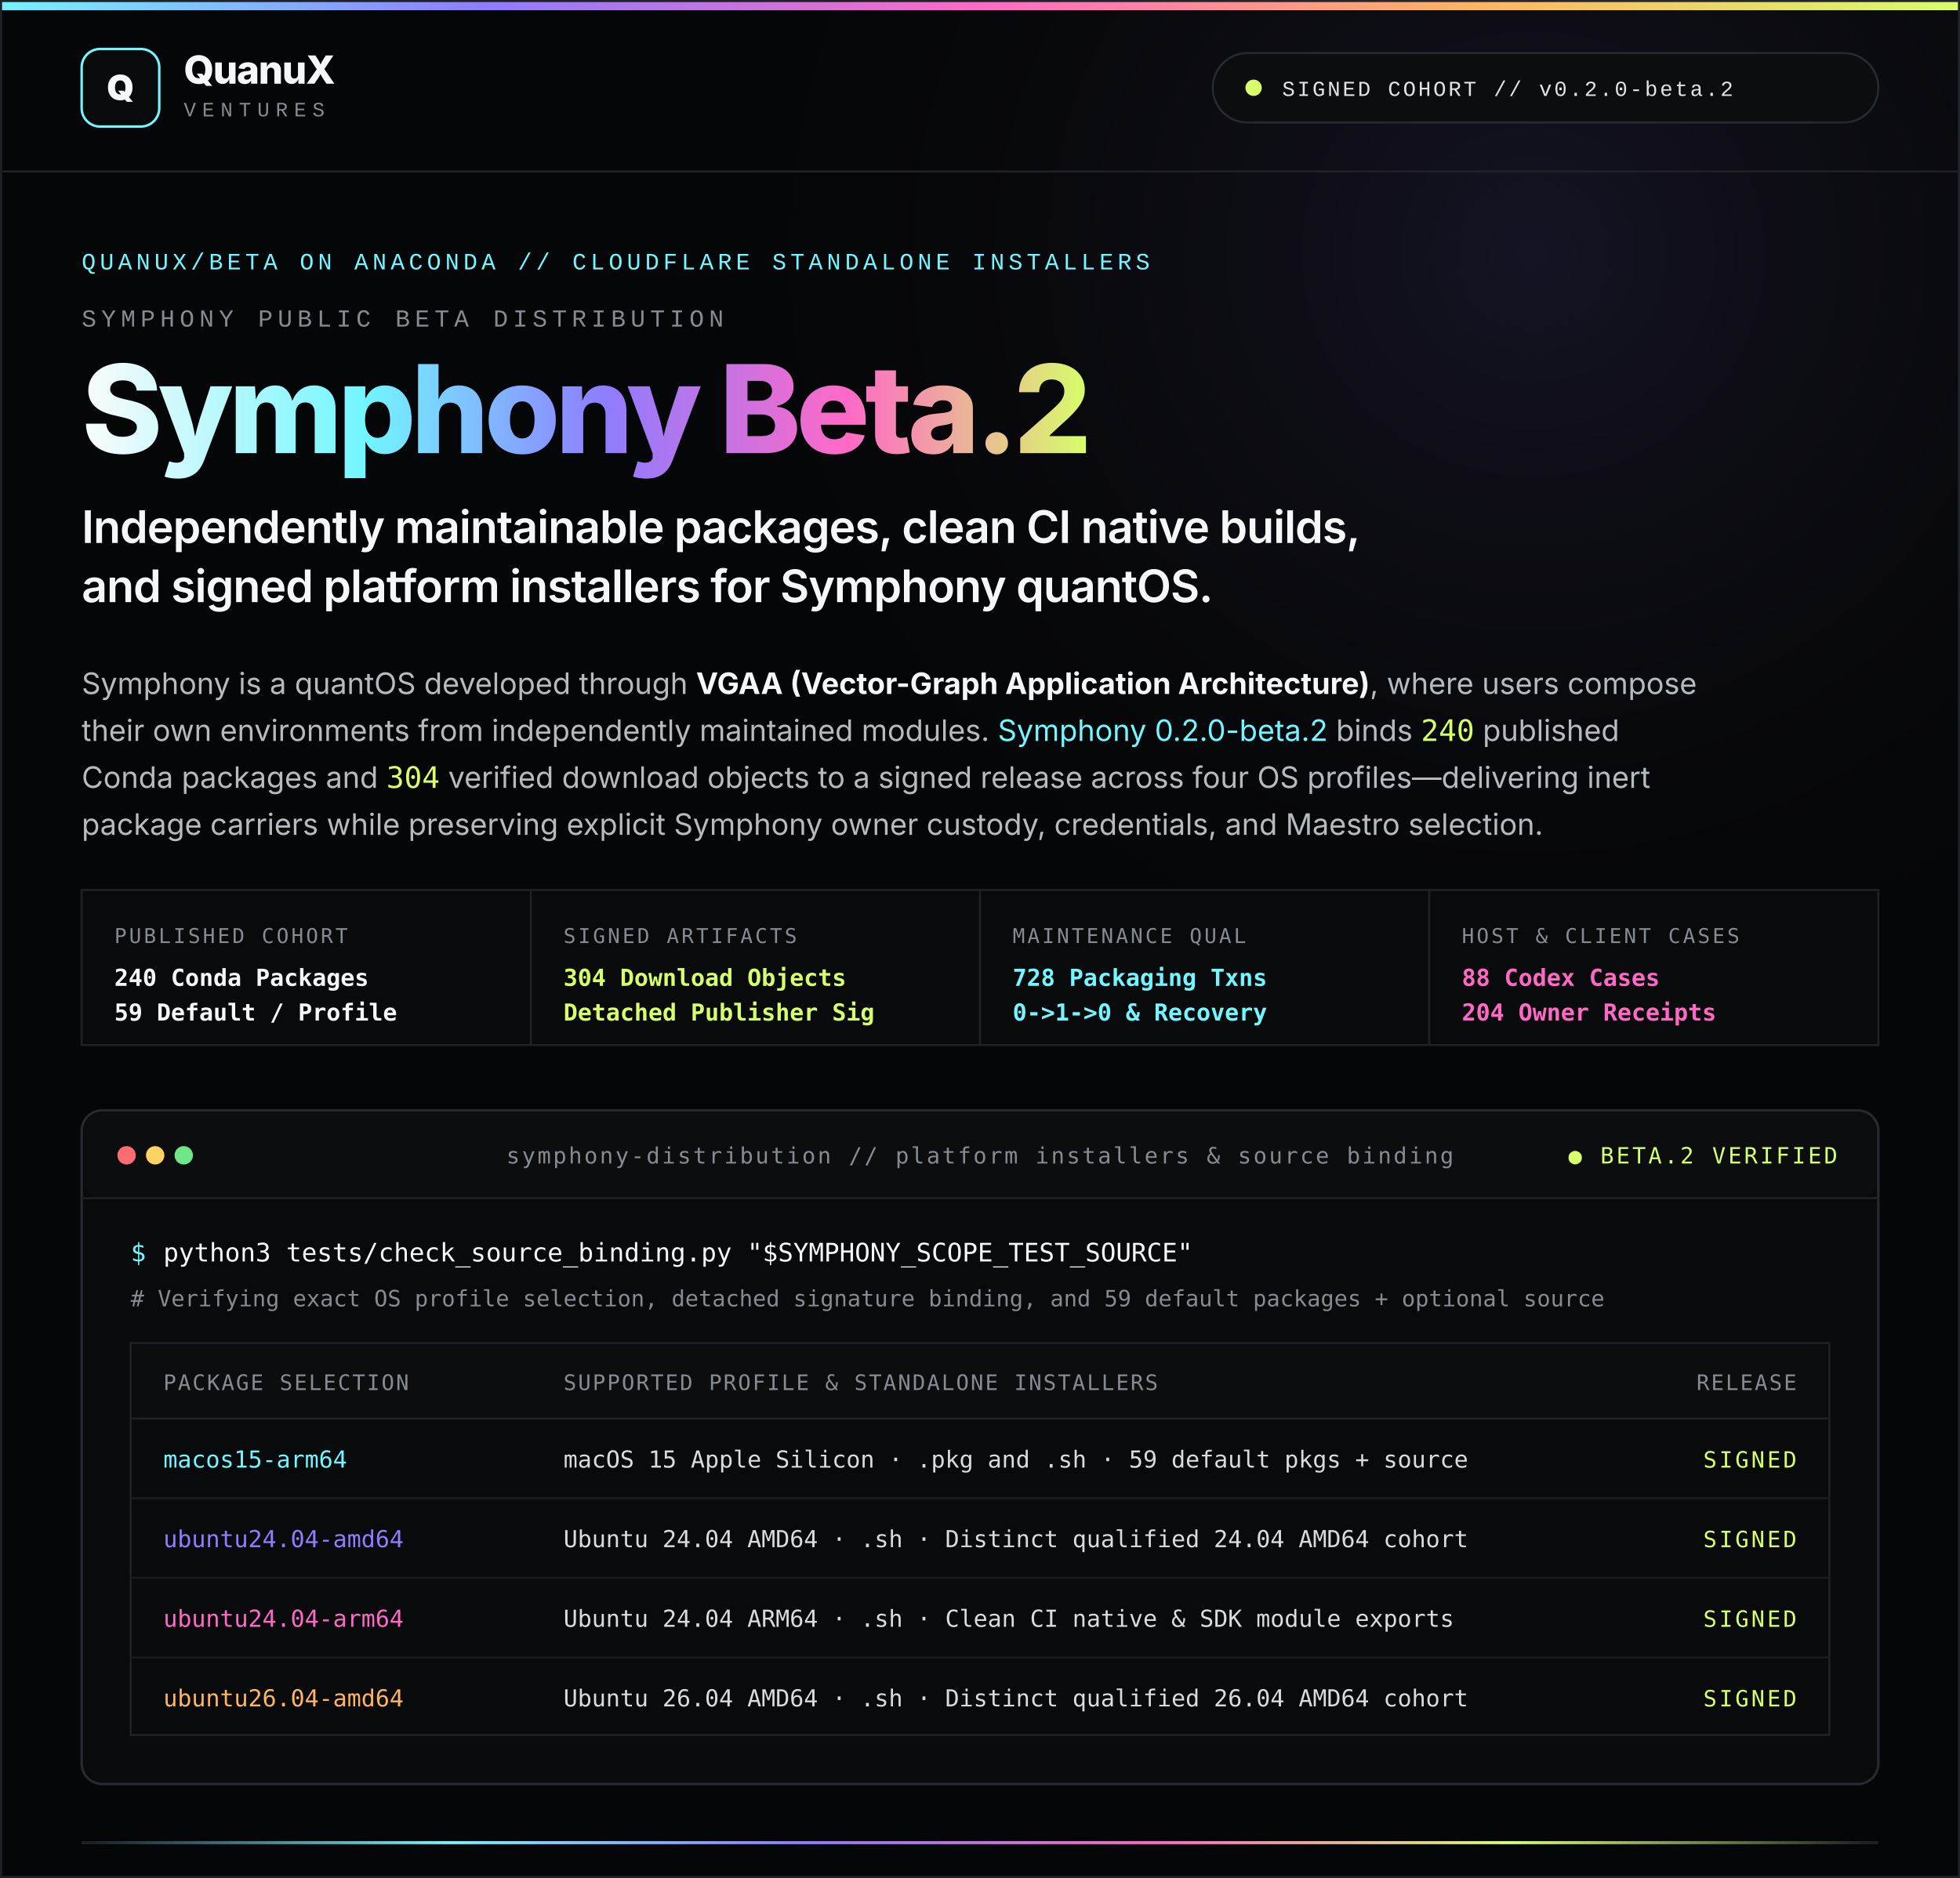
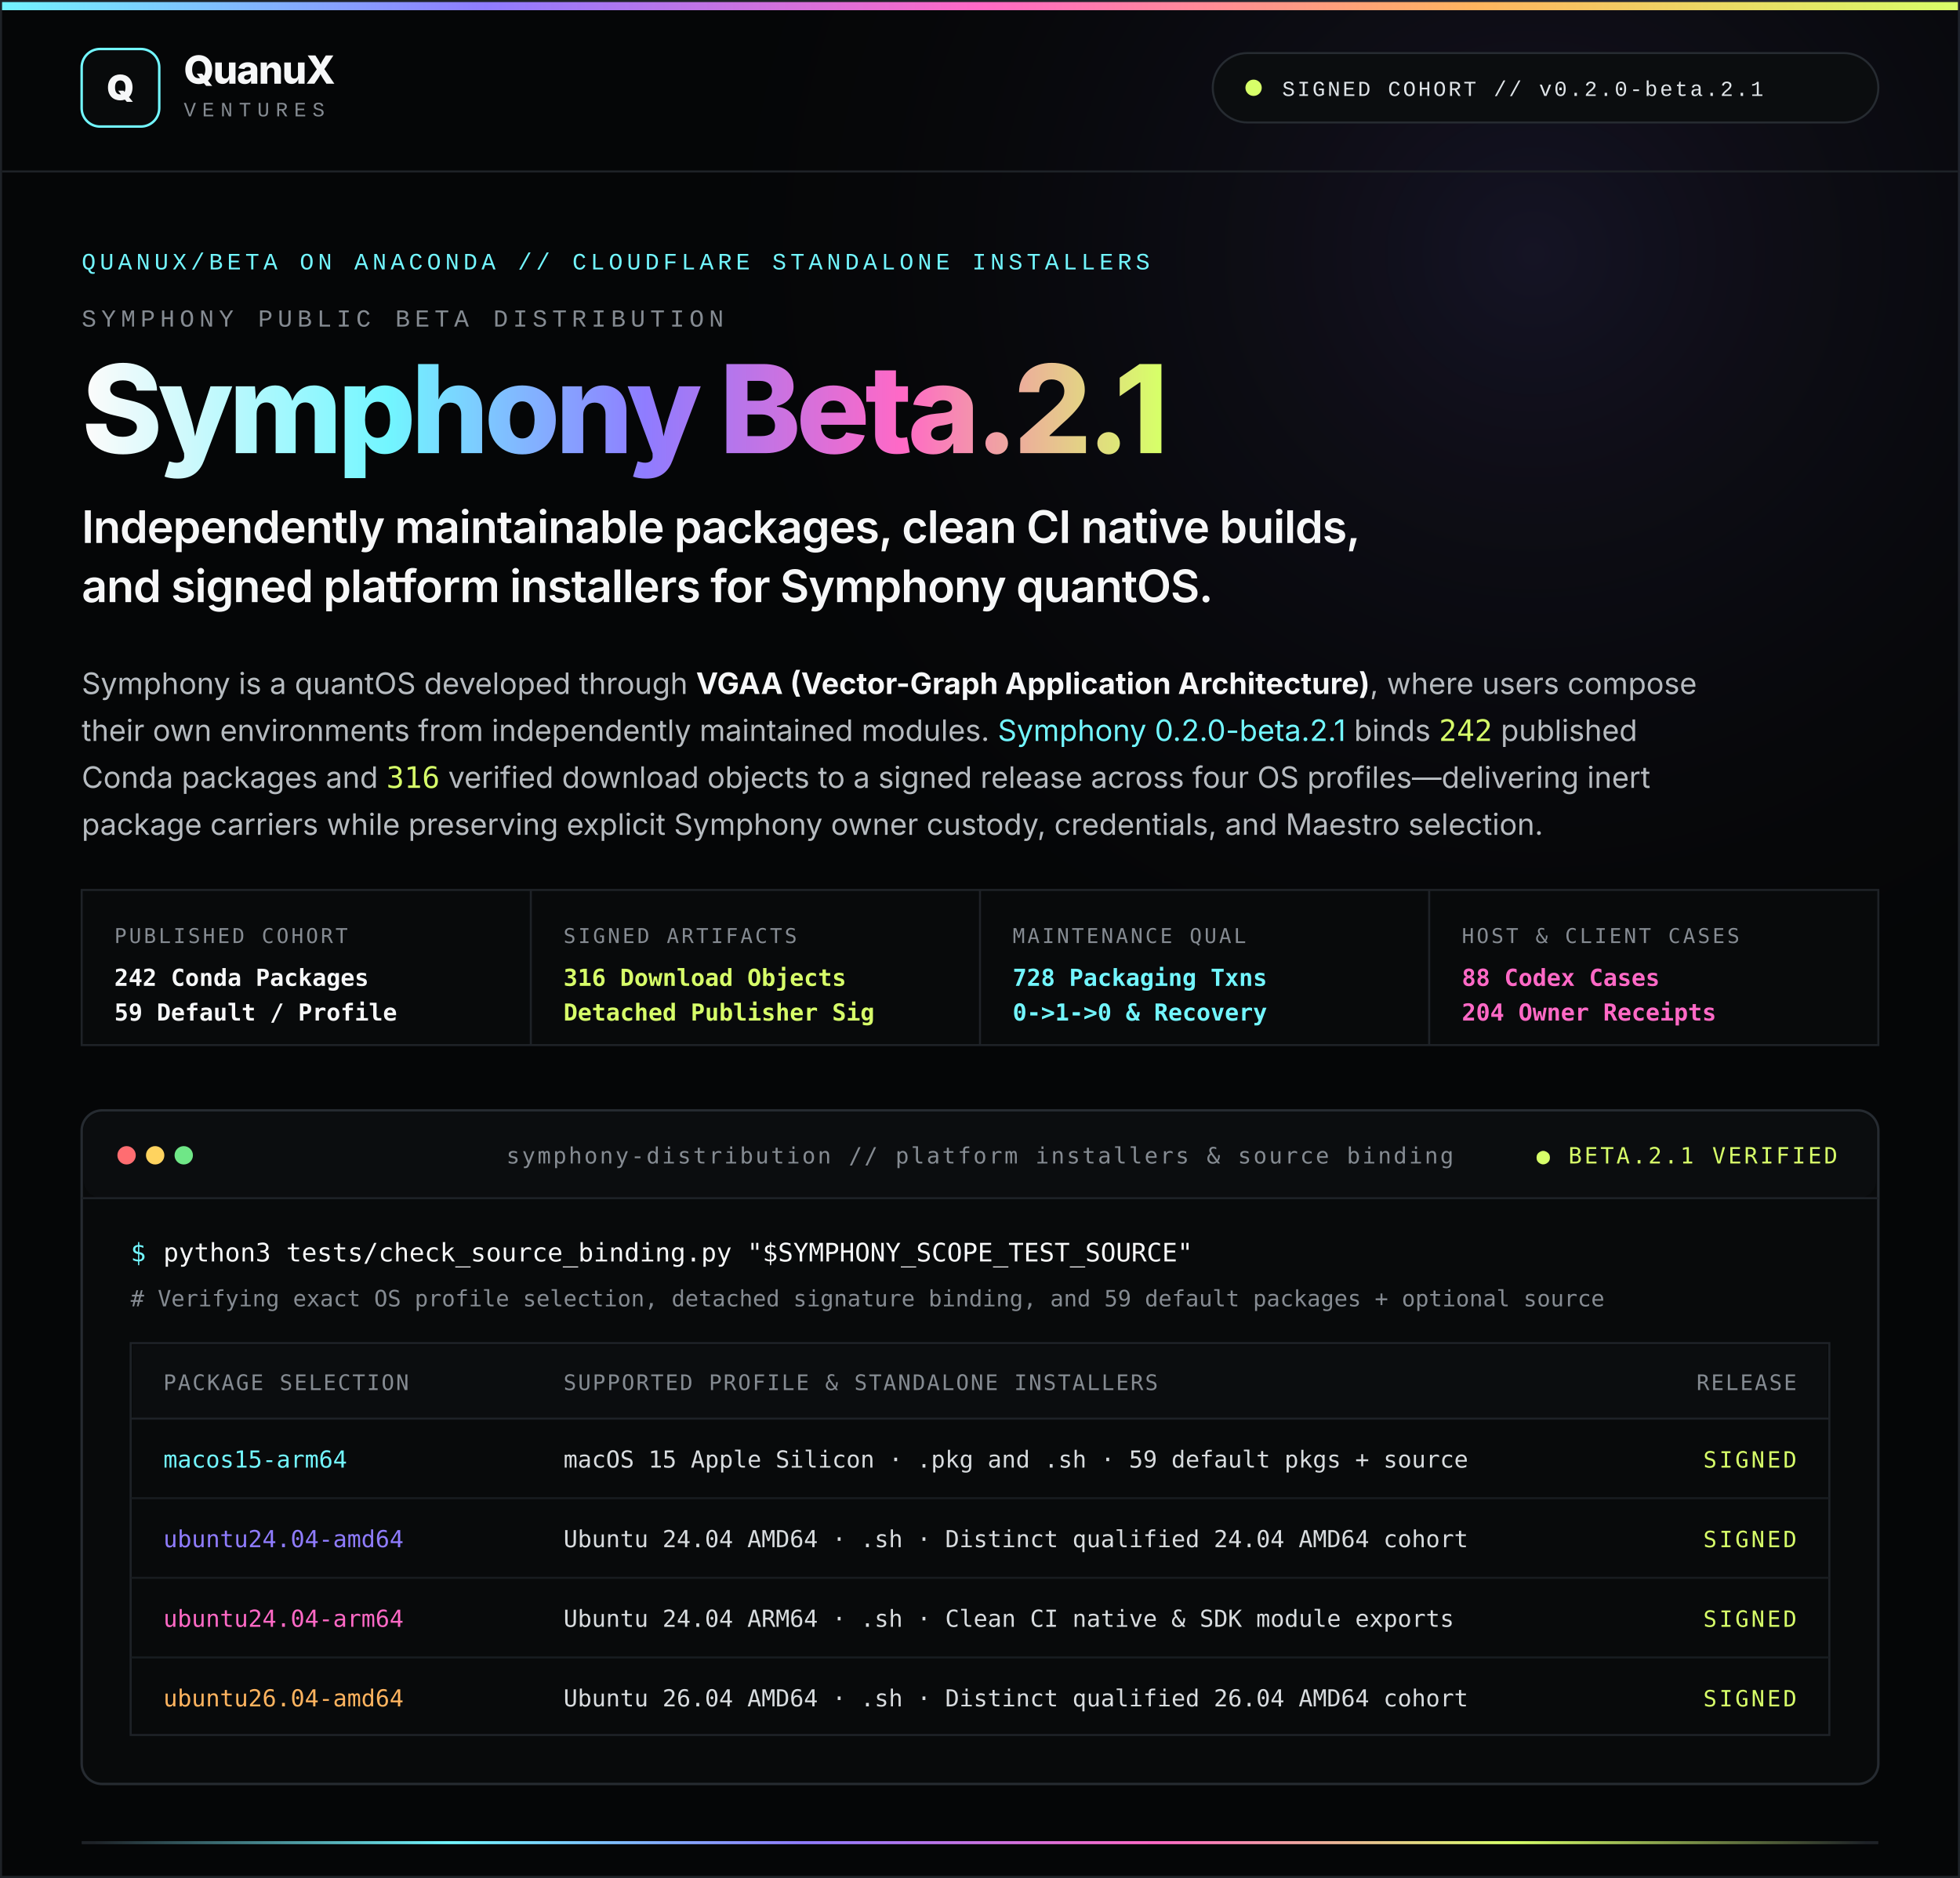
<svg xmlns="http://www.w3.org/2000/svg" viewBox="0 0 960 920" width="100%" height="100%">
  <defs>
    <linearGradient id="spectralBar" x1="0%" y1="0%" x2="100%" y2="0%">
      <stop offset="0%" stop-color="#72f6ff" />
      <stop offset="25%" stop-color="#8f7cff" />
      <stop offset="50%" stop-color="#ff69c6" />
      <stop offset="75%" stop-color="#ffb45f" />
      <stop offset="100%" stop-color="#d7ff69" />
    </linearGradient>
    <linearGradient id="spectralWord" x1="0%" y1="0%" x2="100%" y2="0%">
      <stop offset="0%" stop-color="#fbfbfb" />
      <stop offset="28%" stop-color="#72f6ff" />
      <stop offset="52%" stop-color="#8f7cff" />
      <stop offset="76%" stop-color="#ff69c6" />
      <stop offset="100%" stop-color="#d7ff69" />
    </linearGradient>
    <linearGradient id="dividerRule" x1="0%" y1="0%" x2="100%" y2="0%">
      <stop offset="0%" stop-color="#1e2227" />
      <stop offset="20%" stop-color="#72f6ff" />
      <stop offset="40%" stop-color="#8f7cff" />
      <stop offset="60%" stop-color="#ff69c6" />
      <stop offset="80%" stop-color="#d7ff69" />
      <stop offset="100%" stop-color="#1e2227" />
    </linearGradient>
    <radialGradient id="heroGlow" cx="78%" cy="14%" r="45%">
      <stop offset="0%" stop-color="#8f7cff" stop-opacity="0.12" />
      <stop offset="100%" stop-color="#050607" stop-opacity="0" />
    </radialGradient>
  </defs>
  <rect width="960" height="920" fill="#050607" stroke="#1e2227" stroke-width="2" />
  <rect width="960" height="920" fill="url(#heroGlow)" />
  <rect x="1" y="1" width="958" height="4" fill="url(#spectralBar)" />
  <line x1="1" y1="84" x2="959" y2="84" stroke="#1e2227" stroke-width="1" />
  <rect x="40" y="24" width="38" height="38" rx="9" fill="#080a0b" stroke="#72f6ff" stroke-width="1.2" />
  <text x="59" y="49" fill="#f6f7f8" font-family="Inter, -apple-system, BlinkMacSystemFont, 'Segoe UI', Roboto, sans-serif" font-size="17" font-weight="900" text-anchor="middle">Q</text>
  <text x="90" y="41" fill="#f6f7f8" font-family="Inter, -apple-system, BlinkMacSystemFont, 'Segoe UI', Roboto, sans-serif" font-size="19" font-weight="800" letter-spacing="-0.5">QuanuX</text>
  <text x="90" y="57" fill="#858b92" font-family="'SFMono-Regular', Consolas, 'Liberation Mono', Menlo, monospace" font-size="10" letter-spacing="3">VENTURES</text>
  <rect x="594" y="26" width="326" height="34" rx="17" fill="#0b0d0f" stroke="#262b31" stroke-width="1" />
  <circle cx="614" cy="43" r="4" fill="#d7ff69" />
-   <text x="628" y="47" fill="#dfe4e8" font-family="'SFMono-Regular', Consolas, 'Liberation Mono', Menlo, monospace" font-size="10.5" letter-spacing="1.1">SIGNED COHORT // v0.2.0-beta.2</text>
+   <text x="628" y="47" fill="#dfe4e8" font-family="'SFMono-Regular', Consolas, 'Liberation Mono', Menlo, monospace" font-size="10.5" letter-spacing="1.1">SIGNED COHORT // v0.2.0-beta.2.1</text>
  <text x="40" y="132" fill="#72f6ff" font-family="'SFMono-Regular', Consolas, 'Liberation Mono', Menlo, monospace" font-size="11.5" letter-spacing="2">QUANUX/BETA ON ANACONDA // CLOUDFLARE STANDALONE INSTALLERS</text>
  <text x="40" y="160" fill="#858b92" font-family="'SFMono-Regular', Consolas, 'Liberation Mono', Menlo, monospace" font-size="12" letter-spacing="2.4">SYMPHONY PUBLIC BETA DISTRIBUTION</text>
-   <text x="40" y="222" fill="url(#spectralWord)" font-family="Inter, -apple-system, BlinkMacSystemFont, 'Segoe UI', Roboto, sans-serif" font-size="60" font-weight="800" letter-spacing="-2.3">Symphony Beta.2</text>
+   <text x="40" y="222" fill="url(#spectralWord)" font-family="Inter, -apple-system, BlinkMacSystemFont, 'Segoe UI', Roboto, sans-serif" font-size="60" font-weight="800" letter-spacing="-2.3">Symphony Beta.2.1</text>
  <text x="40" y="266" fill="#f6f7f8" font-family="Inter, -apple-system, BlinkMacSystemFont, 'Segoe UI', Roboto, sans-serif" font-size="22" font-weight="600" letter-spacing="-0.4">Independently maintainable packages, clean CI native builds,</text>
  <text x="40" y="295" fill="#f6f7f8" font-family="Inter, -apple-system, BlinkMacSystemFont, 'Segoe UI', Roboto, sans-serif" font-size="22" font-weight="600" letter-spacing="-0.4">and signed platform installers for Symphony quantOS.</text>
  <text x="40" y="340" fill="#b6bbc0" font-family="Inter, -apple-system, BlinkMacSystemFont, 'Segoe UI', Roboto, sans-serif" font-size="14.5">Symphony is a quantOS developed through <tspan fill="#f6f7f8" font-weight="700">VGAA (Vector-Graph Application Architecture)</tspan>, where users compose</text>
-   <text x="40" y="363" fill="#b6bbc0" font-family="Inter, -apple-system, BlinkMacSystemFont, 'Segoe UI', Roboto, sans-serif" font-size="14.5">their own environments from independently maintained modules. <tspan fill="#72f6ff">Symphony 0.2.0-beta.2</tspan> binds <tspan fill="#d7ff69" font-family="'SFMono-Regular', Consolas, monospace">240</tspan> published</text>
-   <text x="40" y="386" fill="#b6bbc0" font-family="Inter, -apple-system, BlinkMacSystemFont, 'Segoe UI', Roboto, sans-serif" font-size="14.5">Conda packages and <tspan fill="#d7ff69" font-family="'SFMono-Regular', Consolas, monospace">304</tspan> verified download objects to a signed release across four OS profiles—delivering inert</text>
+   <text x="40" y="363" fill="#b6bbc0" font-family="Inter, -apple-system, BlinkMacSystemFont, 'Segoe UI', Roboto, sans-serif" font-size="14.5">their own environments from independently maintained modules. <tspan fill="#72f6ff">Symphony 0.2.0-beta.2.1</tspan> binds <tspan fill="#d7ff69" font-family="'SFMono-Regular', Consolas, monospace">242</tspan> published</text>
+   <text x="40" y="386" fill="#b6bbc0" font-family="Inter, -apple-system, BlinkMacSystemFont, 'Segoe UI', Roboto, sans-serif" font-size="14.5">Conda packages and <tspan fill="#d7ff69" font-family="'SFMono-Regular', Consolas, monospace">316</tspan> verified download objects to a signed release across four OS profiles—delivering inert</text>
  <text x="40" y="409" fill="#b6bbc0" font-family="Inter, -apple-system, BlinkMacSystemFont, 'Segoe UI', Roboto, sans-serif" font-size="14.5">package carriers while preserving explicit Symphony owner custody, credentials, and Maestro selection.</text>
  <rect x="40" y="436" width="880" height="76" fill="#080a0b" stroke="#1e2227" stroke-width="1" />
  <line x1="260" y1="436" x2="260" y2="512" stroke="#1e2227" stroke-width="1" />
  <line x1="480" y1="436" x2="480" y2="512" stroke="#1e2227" stroke-width="1" />
  <line x1="700" y1="436" x2="700" y2="512" stroke="#1e2227" stroke-width="1" />
  <text x="56" y="462" fill="#858b92" font-family="'SFMono-Regular', Consolas, monospace" font-size="10" letter-spacing="1.2">PUBLISHED COHORT</text>
-   <text x="56" y="483" fill="#f6f7f8" font-family="'SFMono-Regular', Consolas, monospace" font-size="11.5" font-weight="700">240 Conda Packages</text>
+   <text x="56" y="483" fill="#f6f7f8" font-family="'SFMono-Regular', Consolas, monospace" font-size="11.5" font-weight="700">242 Conda Packages</text>
  <text x="56" y="500" fill="#f6f7f8" font-family="'SFMono-Regular', Consolas, monospace" font-size="11.5" font-weight="700">59 Default / Profile</text>
  <text x="276" y="462" fill="#858b92" font-family="'SFMono-Regular', Consolas, monospace" font-size="10" letter-spacing="1.2">SIGNED ARTIFACTS</text>
-   <text x="276" y="483" fill="#d7ff69" font-family="'SFMono-Regular', Consolas, monospace" font-size="11.5" font-weight="700">304 Download Objects</text>
+   <text x="276" y="483" fill="#d7ff69" font-family="'SFMono-Regular', Consolas, monospace" font-size="11.5" font-weight="700">316 Download Objects</text>
  <text x="276" y="500" fill="#d7ff69" font-family="'SFMono-Regular', Consolas, monospace" font-size="11.5" font-weight="700">Detached Publisher Sig</text>
  <text x="496" y="462" fill="#858b92" font-family="'SFMono-Regular', Consolas, monospace" font-size="10" letter-spacing="1.2">MAINTENANCE QUAL</text>
  <text x="496" y="483" fill="#72f6ff" font-family="'SFMono-Regular', Consolas, monospace" font-size="11.5" font-weight="700">728 Packaging Txns</text>
  <text x="496" y="500" fill="#72f6ff" font-family="'SFMono-Regular', Consolas, monospace" font-size="11.5" font-weight="700">0-&gt;1-&gt;0 &amp; Recovery</text>
  <text x="716" y="462" fill="#858b92" font-family="'SFMono-Regular', Consolas, monospace" font-size="10" letter-spacing="1.2">HOST &amp; CLIENT CASES</text>
  <text x="716" y="483" fill="#ff69c6" font-family="'SFMono-Regular', Consolas, monospace" font-size="11.5" font-weight="700">88 Codex Cases</text>
  <text x="716" y="500" fill="#ff69c6" font-family="'SFMono-Regular', Consolas, monospace" font-size="11.5" font-weight="700">204 Owner Receipts</text>
  <rect x="40" y="544" width="880" height="330" rx="10" fill="#080a0b" stroke="#262b31" stroke-width="1.2" />
  <rect x="41" y="545" width="878" height="42" rx="9" fill="#0b0d0f" />
  <line x1="40" y1="587" x2="920" y2="587" stroke="#1e2227" stroke-width="1" />
  <circle cx="62" cy="566" r="4.5" fill="#ff6d71" />
  <circle cx="76" cy="566" r="4.5" fill="#ffd35f" />
  <circle cx="90" cy="566" r="4.5" fill="#6fe787" />
  <text x="480" y="570" fill="#858b92" font-family="'SFMono-Regular', Consolas, monospace" font-size="11" letter-spacing="1" text-anchor="middle">symphony-distribution // platform installers &amp; source binding</text>
-   <text x="900" y="570" fill="#d7ff69" font-family="'SFMono-Regular', Consolas, monospace" font-size="11" letter-spacing="1.2" text-anchor="end">● BETA.2 VERIFIED</text>
+   <text x="900" y="570" fill="#d7ff69" font-family="'SFMono-Regular', Consolas, monospace" font-size="11" letter-spacing="1.2" text-anchor="end">● BETA.2.1 VERIFIED</text>
  <text x="64" y="618" fill="#72f6ff" font-family="'SFMono-Regular', Consolas, monospace" font-size="12.5">$</text>
  <text x="80" y="618" fill="#f6f7f8" font-family="'SFMono-Regular', Consolas, monospace" font-size="12.5">python3 tests/check_source_binding.py "$SYMPHONY_SCOPE_TEST_SOURCE"</text>
  <text x="64" y="640" fill="#858b92" font-family="'SFMono-Regular', Consolas, monospace" font-size="11"># Verifying exact OS profile selection, detached signature binding, and 59 default packages + optional source</text>
  <rect x="64" y="658" width="832" height="192" fill="#080a0b" stroke="#1e2227" stroke-width="1" />
  <rect x="65" y="659" width="830" height="36" fill="#0b0d0f" />
  <line x1="64" y1="695" x2="896" y2="695" stroke="#1e2227" stroke-width="1" />
  <line x1="64" y1="734" x2="896" y2="734" stroke="#181c20" stroke-width="1" />
  <line x1="64" y1="773" x2="896" y2="773" stroke="#181c20" stroke-width="1" />
  <line x1="64" y1="812" x2="896" y2="812" stroke="#181c20" stroke-width="1" />
  <text x="80" y="681" fill="#858b92" font-family="'SFMono-Regular', Consolas, monospace" font-size="10.5" letter-spacing="0.8">PACKAGE SELECTION</text>
  <text x="276" y="681" fill="#858b92" font-family="'SFMono-Regular', Consolas, monospace" font-size="10.5" letter-spacing="0.8">SUPPORTED PROFILE &amp; STANDALONE INSTALLERS</text>
  <text x="880" y="681" fill="#858b92" font-family="'SFMono-Regular', Consolas, monospace" font-size="10.5" letter-spacing="0.8" text-anchor="end">RELEASE</text>
  <text x="80" y="719" fill="#72f6ff" font-family="'SFMono-Regular', Consolas, monospace" font-size="11.5">macos15-arm64</text>
  <text x="276" y="719" fill="#d8dcdf" font-family="'SFMono-Regular', Consolas, monospace" font-size="11.5">macOS 15 Apple Silicon · .pkg and .sh · 59 default pkgs + source</text>
  <text x="880" y="719" fill="#d7ff69" font-family="'SFMono-Regular', Consolas, monospace" font-size="11" letter-spacing="1.2" text-anchor="end">SIGNED</text>
  <text x="80" y="758" fill="#8f7cff" font-family="'SFMono-Regular', Consolas, monospace" font-size="11.5">ubuntu24.04-amd64</text>
  <text x="276" y="758" fill="#d8dcdf" font-family="'SFMono-Regular', Consolas, monospace" font-size="11.5">Ubuntu 24.04 AMD64 · .sh · Distinct qualified 24.04 AMD64 cohort</text>
  <text x="880" y="758" fill="#d7ff69" font-family="'SFMono-Regular', Consolas, monospace" font-size="11" letter-spacing="1.2" text-anchor="end">SIGNED</text>
  <text x="80" y="797" fill="#ff69c6" font-family="'SFMono-Regular', Consolas, monospace" font-size="11.5">ubuntu24.04-arm64</text>
  <text x="276" y="797" fill="#d8dcdf" font-family="'SFMono-Regular', Consolas, monospace" font-size="11.5">Ubuntu 24.04 ARM64 · .sh · Clean CI native &amp; SDK module exports</text>
  <text x="880" y="797" fill="#d7ff69" font-family="'SFMono-Regular', Consolas, monospace" font-size="11" letter-spacing="1.2" text-anchor="end">SIGNED</text>
  <text x="80" y="836" fill="#ffb45f" font-family="'SFMono-Regular', Consolas, monospace" font-size="11.5">ubuntu26.04-amd64</text>
  <text x="276" y="836" fill="#d8dcdf" font-family="'SFMono-Regular', Consolas, monospace" font-size="11.5">Ubuntu 26.04 AMD64 · .sh · Distinct qualified 26.04 AMD64 cohort</text>
  <text x="880" y="836" fill="#d7ff69" font-family="'SFMono-Regular', Consolas, monospace" font-size="11" letter-spacing="1.2" text-anchor="end">SIGNED</text>
  <rect x="40" y="902" width="880" height="1.5" fill="url(#dividerRule)" />
</svg>
